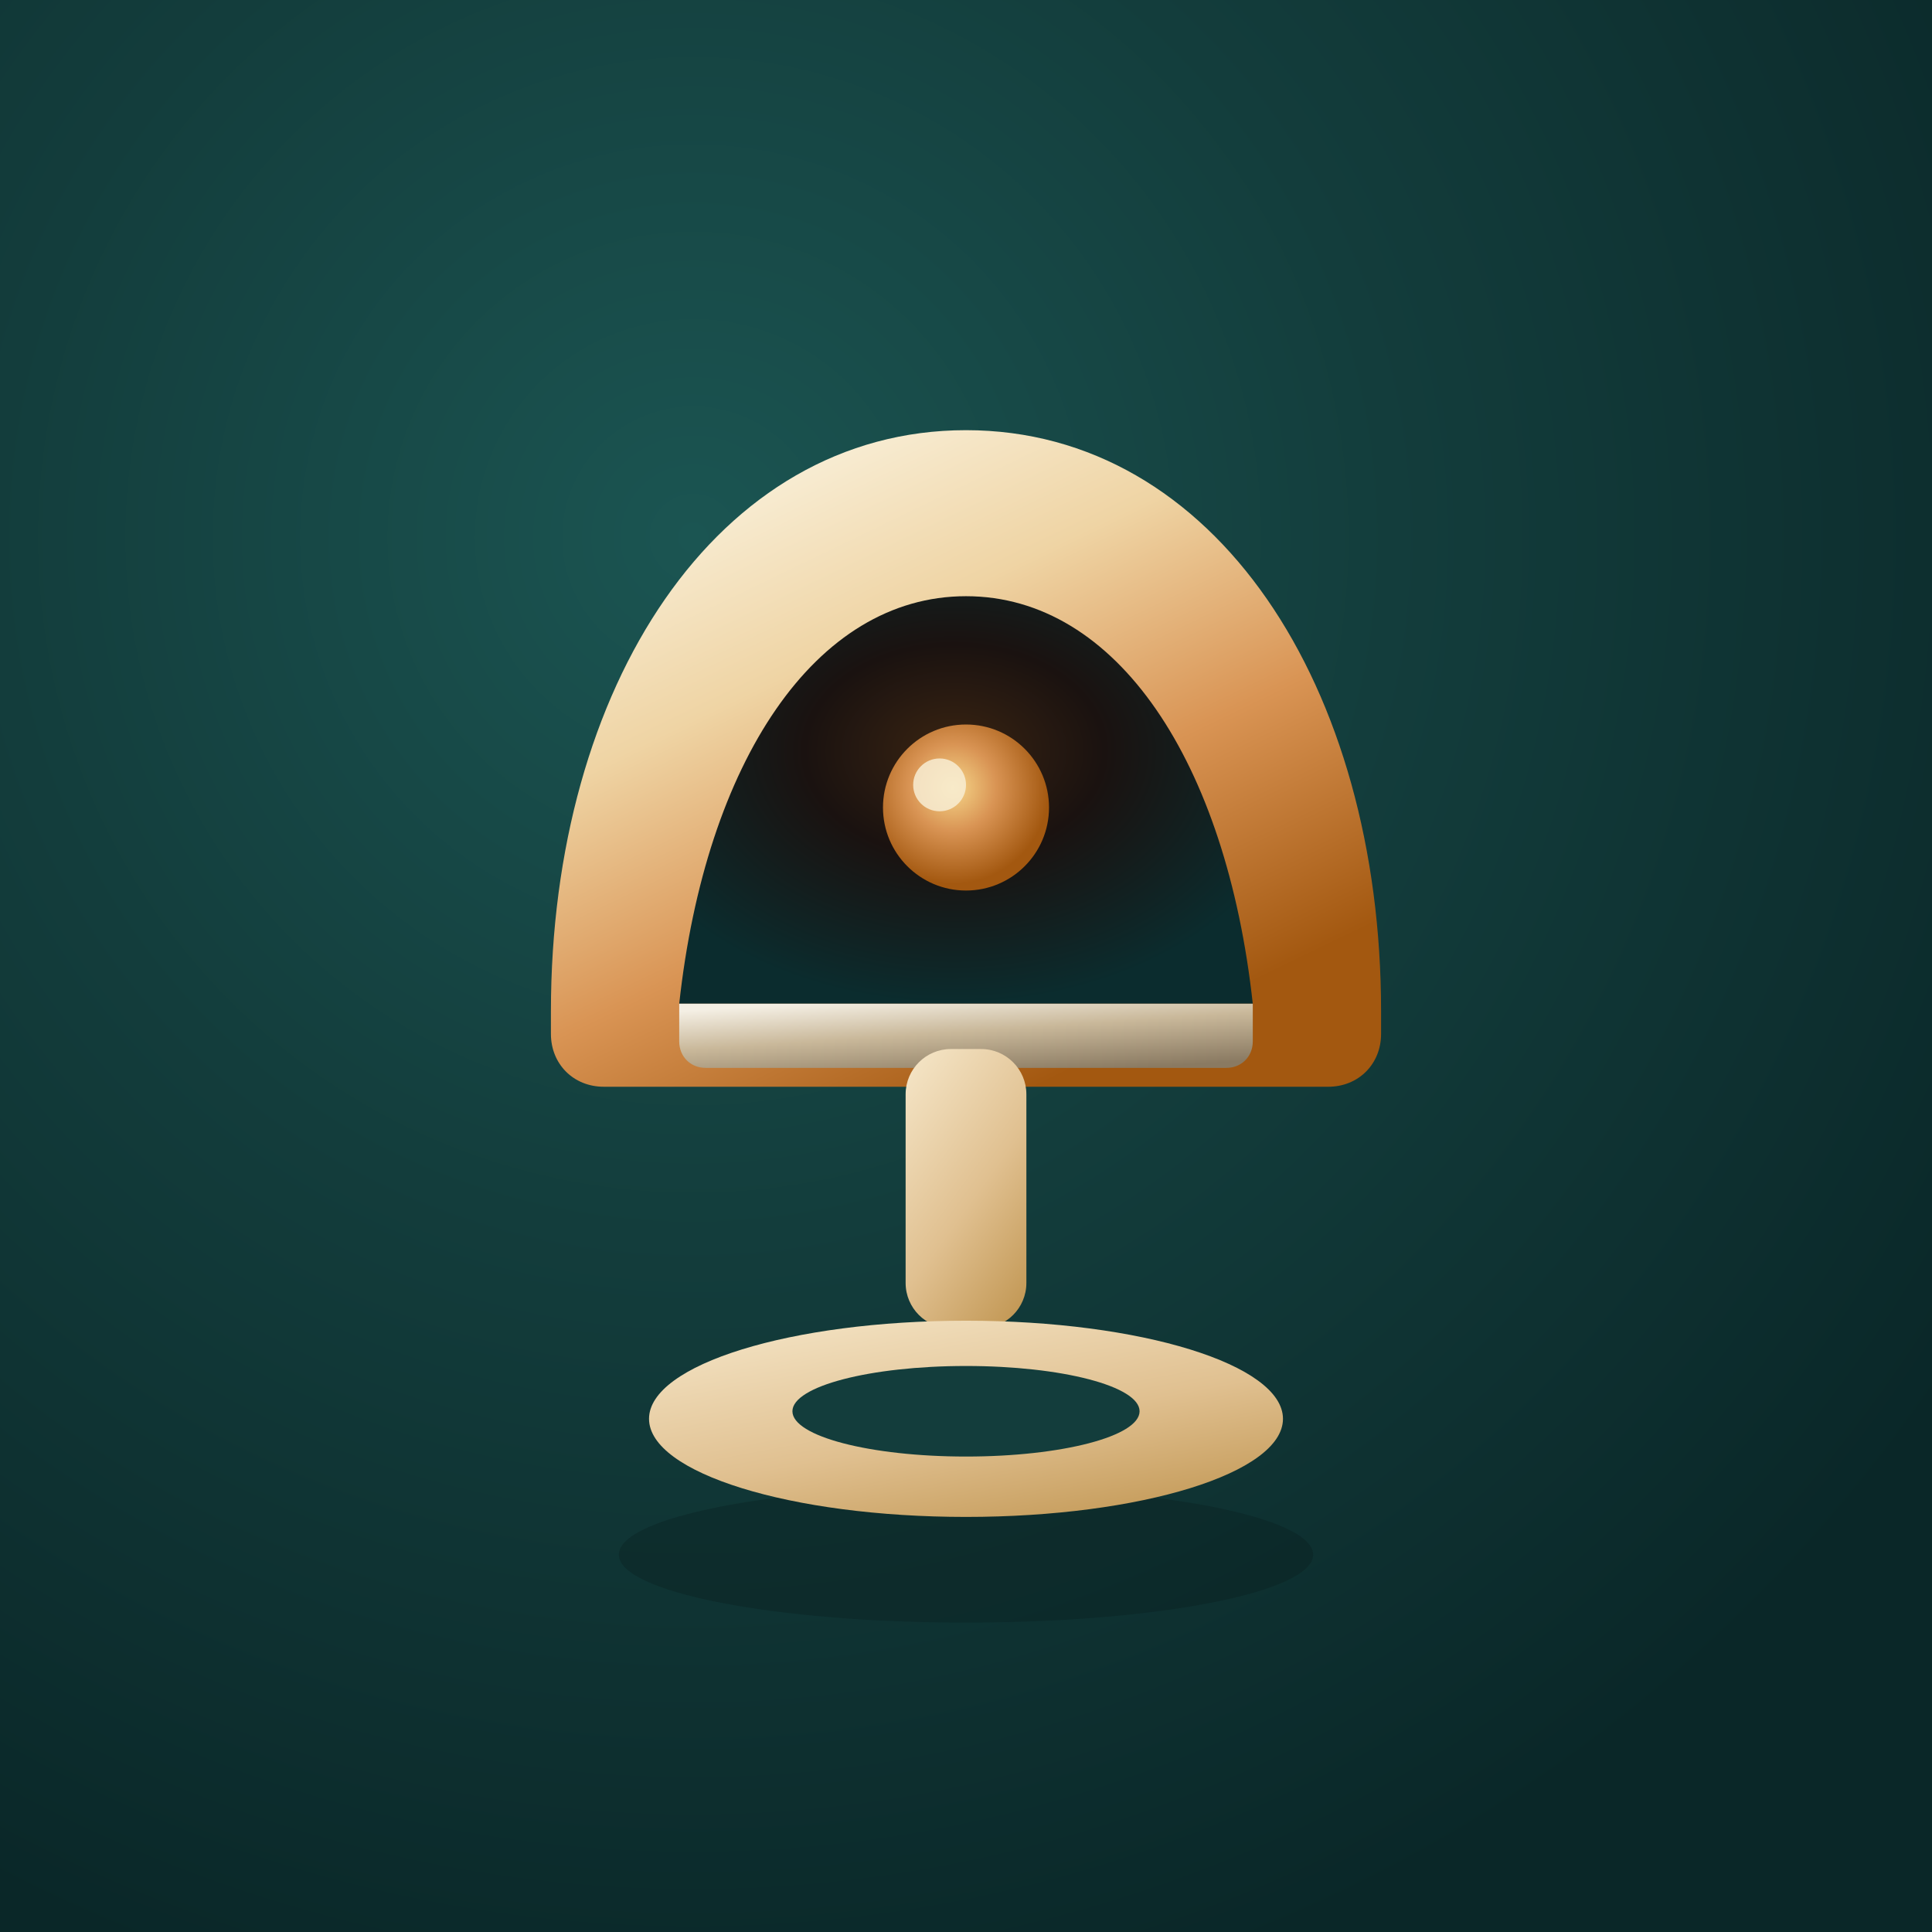
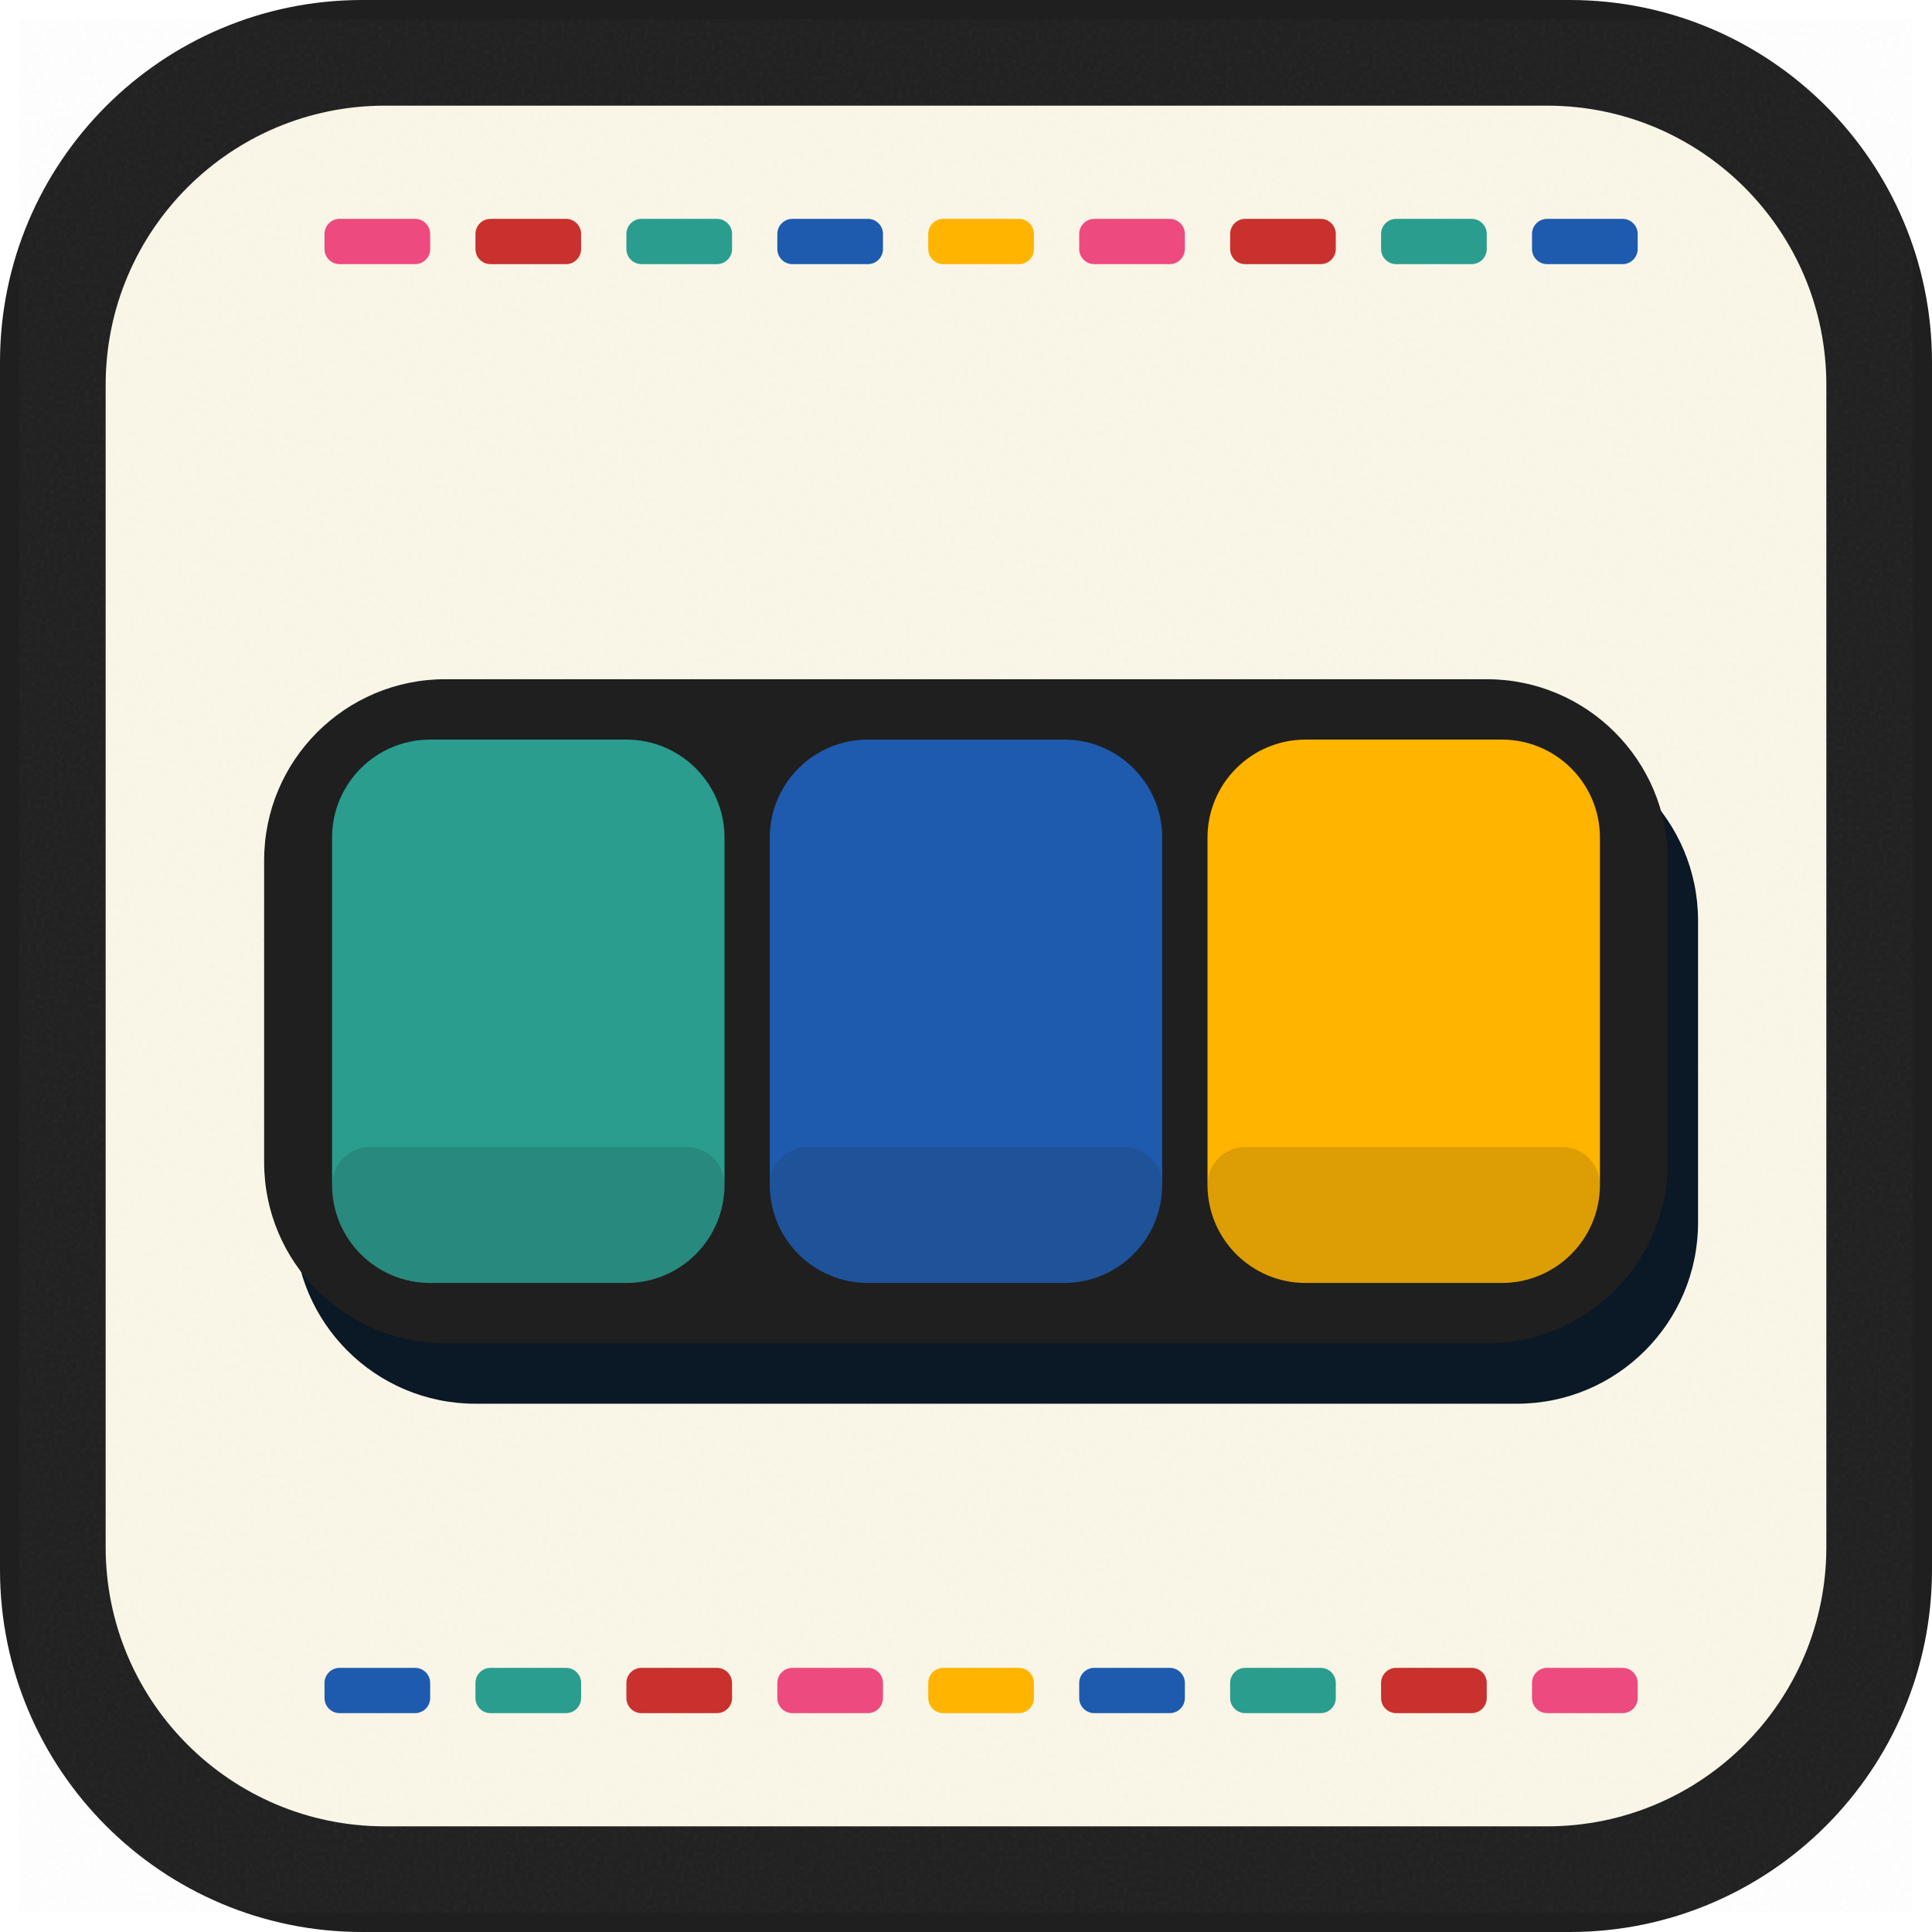
- <svg xmlns="http://www.w3.org/2000/svg" viewBox="0 0 512 512" role="img" aria-label="Bajo el secador">
+ <svg xmlns="http://www.w3.org/2000/svg" aria-label="En el secador" viewBox="0 0 512 512">
  <defs>
-     <radialGradient id="wall" cx="36%" cy="28%" r="78%">
-       <stop offset="0%" stop-color="#1b5552" />
-       <stop offset="46%" stop-color="#133d3c" />
-       <stop offset="100%" stop-color="#0a2728" />
-     </radialGradient>
-     <linearGradient id="hood" x1="28%" y1="6%" x2="78%" y2="88%">
-       <stop offset="0%" stop-color="#f8edd4" />
-       <stop offset="28%" stop-color="#efd4a4" />
-       <stop offset="62%" stop-color="#d99454" />
-       <stop offset="100%" stop-color="#a35810" />
-     </linearGradient>
-     <linearGradient id="lip" x1="20%" y1="0%" x2="80%" y2="100%">
-       <stop offset="0%" stop-color="#f4efe4" />
-       <stop offset="45%" stop-color="#c9b89a" />
-       <stop offset="100%" stop-color="#8a7a62" />
-     </linearGradient>
-     <radialGradient id="cave" cx="48%" cy="38%" r="62%">
-       <stop offset="0%" stop-color="#3a2412" />
-       <stop offset="42%" stop-color="#1a1210" />
-       <stop offset="100%" stop-color="#0b2c2e" />
-     </radialGradient>
-     <radialGradient id="lamp" cx="42%" cy="38%" r="58%">
-       <stop offset="0%" stop-color="#f6d78a" />
-       <stop offset="45%" stop-color="#d99454" />
-       <stop offset="100%" stop-color="#a35810" />
-     </radialGradient>
-     <linearGradient id="metal" x1="20%" y1="0%" x2="80%" y2="100%">
-       <stop offset="0%" stop-color="#f3e2c2" />
-       <stop offset="55%" stop-color="#e0c090" />
-       <stop offset="100%" stop-color="#c49a58" />
-     </linearGradient>
+     <filter id="a" width="110%" height="110%" x="-5%" y="-5%">
+       <feTurbulence baseFrequency=".85" numOctaves="2" result="n" seed="3" type="fractalNoise" />
+       <feColorMatrix in="n" result="g" type="saturate" values="0" />
+       <feComponentTransfer in="g" result="a">
+         <feFuncA tableValues="0 0.05" type="table" />
+       </feComponentTransfer>
+       <feBlend in="a" in2="SourceGraphic" mode="multiply" />
+     </filter>
  </defs>
-   <rect width="512" height="512" fill="url(#wall)" />
-   <ellipse cx="256" cy="412" rx="92" ry="18" fill="#081c1d" opacity=".35" />
-   <path fill="url(#hood)" d="M146 268c0-86 44-154 110-154s110 68 110 154v6c0 8-6 14-14 14H160c-8 0-14-6-14-14z" />
-   <path fill="url(#cave)" d="M180 266c7-64 36-108 76-108s69 44 76 108z" />
-   <path fill="url(#lip)" d="M180 266h152v10c0 4-3 7-7 7H187c-4 0-7-3-7-7z" />
-   <circle cx="256" cy="214" r="22" fill="url(#lamp)" />
-   <circle cx="249" cy="208" r="7" fill="#f8edd4" opacity=".85" />
-   <rect x="240" y="278" width="32" height="74" rx="12" fill="url(#metal)" />
-   <ellipse cx="256" cy="376" rx="84" ry="26" fill="url(#metal)" />
-   <ellipse cx="256" cy="374" rx="46" ry="12" fill="#133d3c" />
+   <rect width="512" height="512" fill="#1f1f1f" rx="96" />
+   <rect width="456" height="456" x="28" y="28" fill="#faf6e8" filter="url(#a)" rx="74" />
+   <rect width="28" height="12" x="86" y="58" fill="#ed4a80" rx="4" />
+   <rect width="28" height="12" x="126" y="58" fill="#c8312d" rx="4" />
+   <rect width="28" height="12" x="166" y="58" fill="#2a9d8f" rx="4" />
+   <rect width="28" height="12" x="206" y="58" fill="#1e5baf" rx="4" />
+   <rect width="28" height="12" x="246" y="58" fill="#ffb400" rx="4" />
+   <rect width="28" height="12" x="286" y="58" fill="#ed4a80" rx="4" />
+   <rect width="28" height="12" x="326" y="58" fill="#c8312d" rx="4" />
+   <rect width="28" height="12" x="366" y="58" fill="#2a9d8f" rx="4" />
+   <rect width="28" height="12" x="406" y="58" fill="#1e5baf" rx="4" />
+   <rect width="28" height="12" x="86" y="442" fill="#1e5baf" rx="4" />
+   <rect width="28" height="12" x="126" y="442" fill="#2a9d8f" rx="4" />
+   <rect width="28" height="12" x="166" y="442" fill="#c8312d" rx="4" />
+   <rect width="28" height="12" x="206" y="442" fill="#ed4a80" rx="4" />
+   <rect width="28" height="12" x="246" y="442" fill="#ffb400" rx="4" />
+   <rect width="28" height="12" x="286" y="442" fill="#1e5baf" rx="4" />
+   <rect width="28" height="12" x="326" y="442" fill="#2a9d8f" rx="4" />
+   <rect width="28" height="12" x="366" y="442" fill="#c8312d" rx="4" />
+   <rect width="28" height="12" x="406" y="442" fill="#ed4a80" rx="4" />
+   <rect width="372" height="176" x="78" y="196" fill="#0b1825" rx="48" />
+   <rect width="372" height="176" x="70" y="180" fill="#1f1f1f" rx="48" />
+   <rect width="104" height="144" x="88" y="196" fill="#2a9d8f" rx="26" />
+   <rect width="104" height="36" x="88" y="304" fill="#1f1f1f" opacity=".16" rx="10" />
+   <rect width="104" height="144" x="204" y="196" fill="#1e5baf" rx="26" />
+   <rect width="104" height="36" x="204" y="304" fill="#1f1f1f" opacity=".16" rx="10" />
+   <rect width="104" height="144" x="320" y="196" fill="#ffb400" rx="26" />
+   <rect width="104" height="36" x="320" y="304" fill="#1f1f1f" opacity=".16" rx="10" />
</svg>
